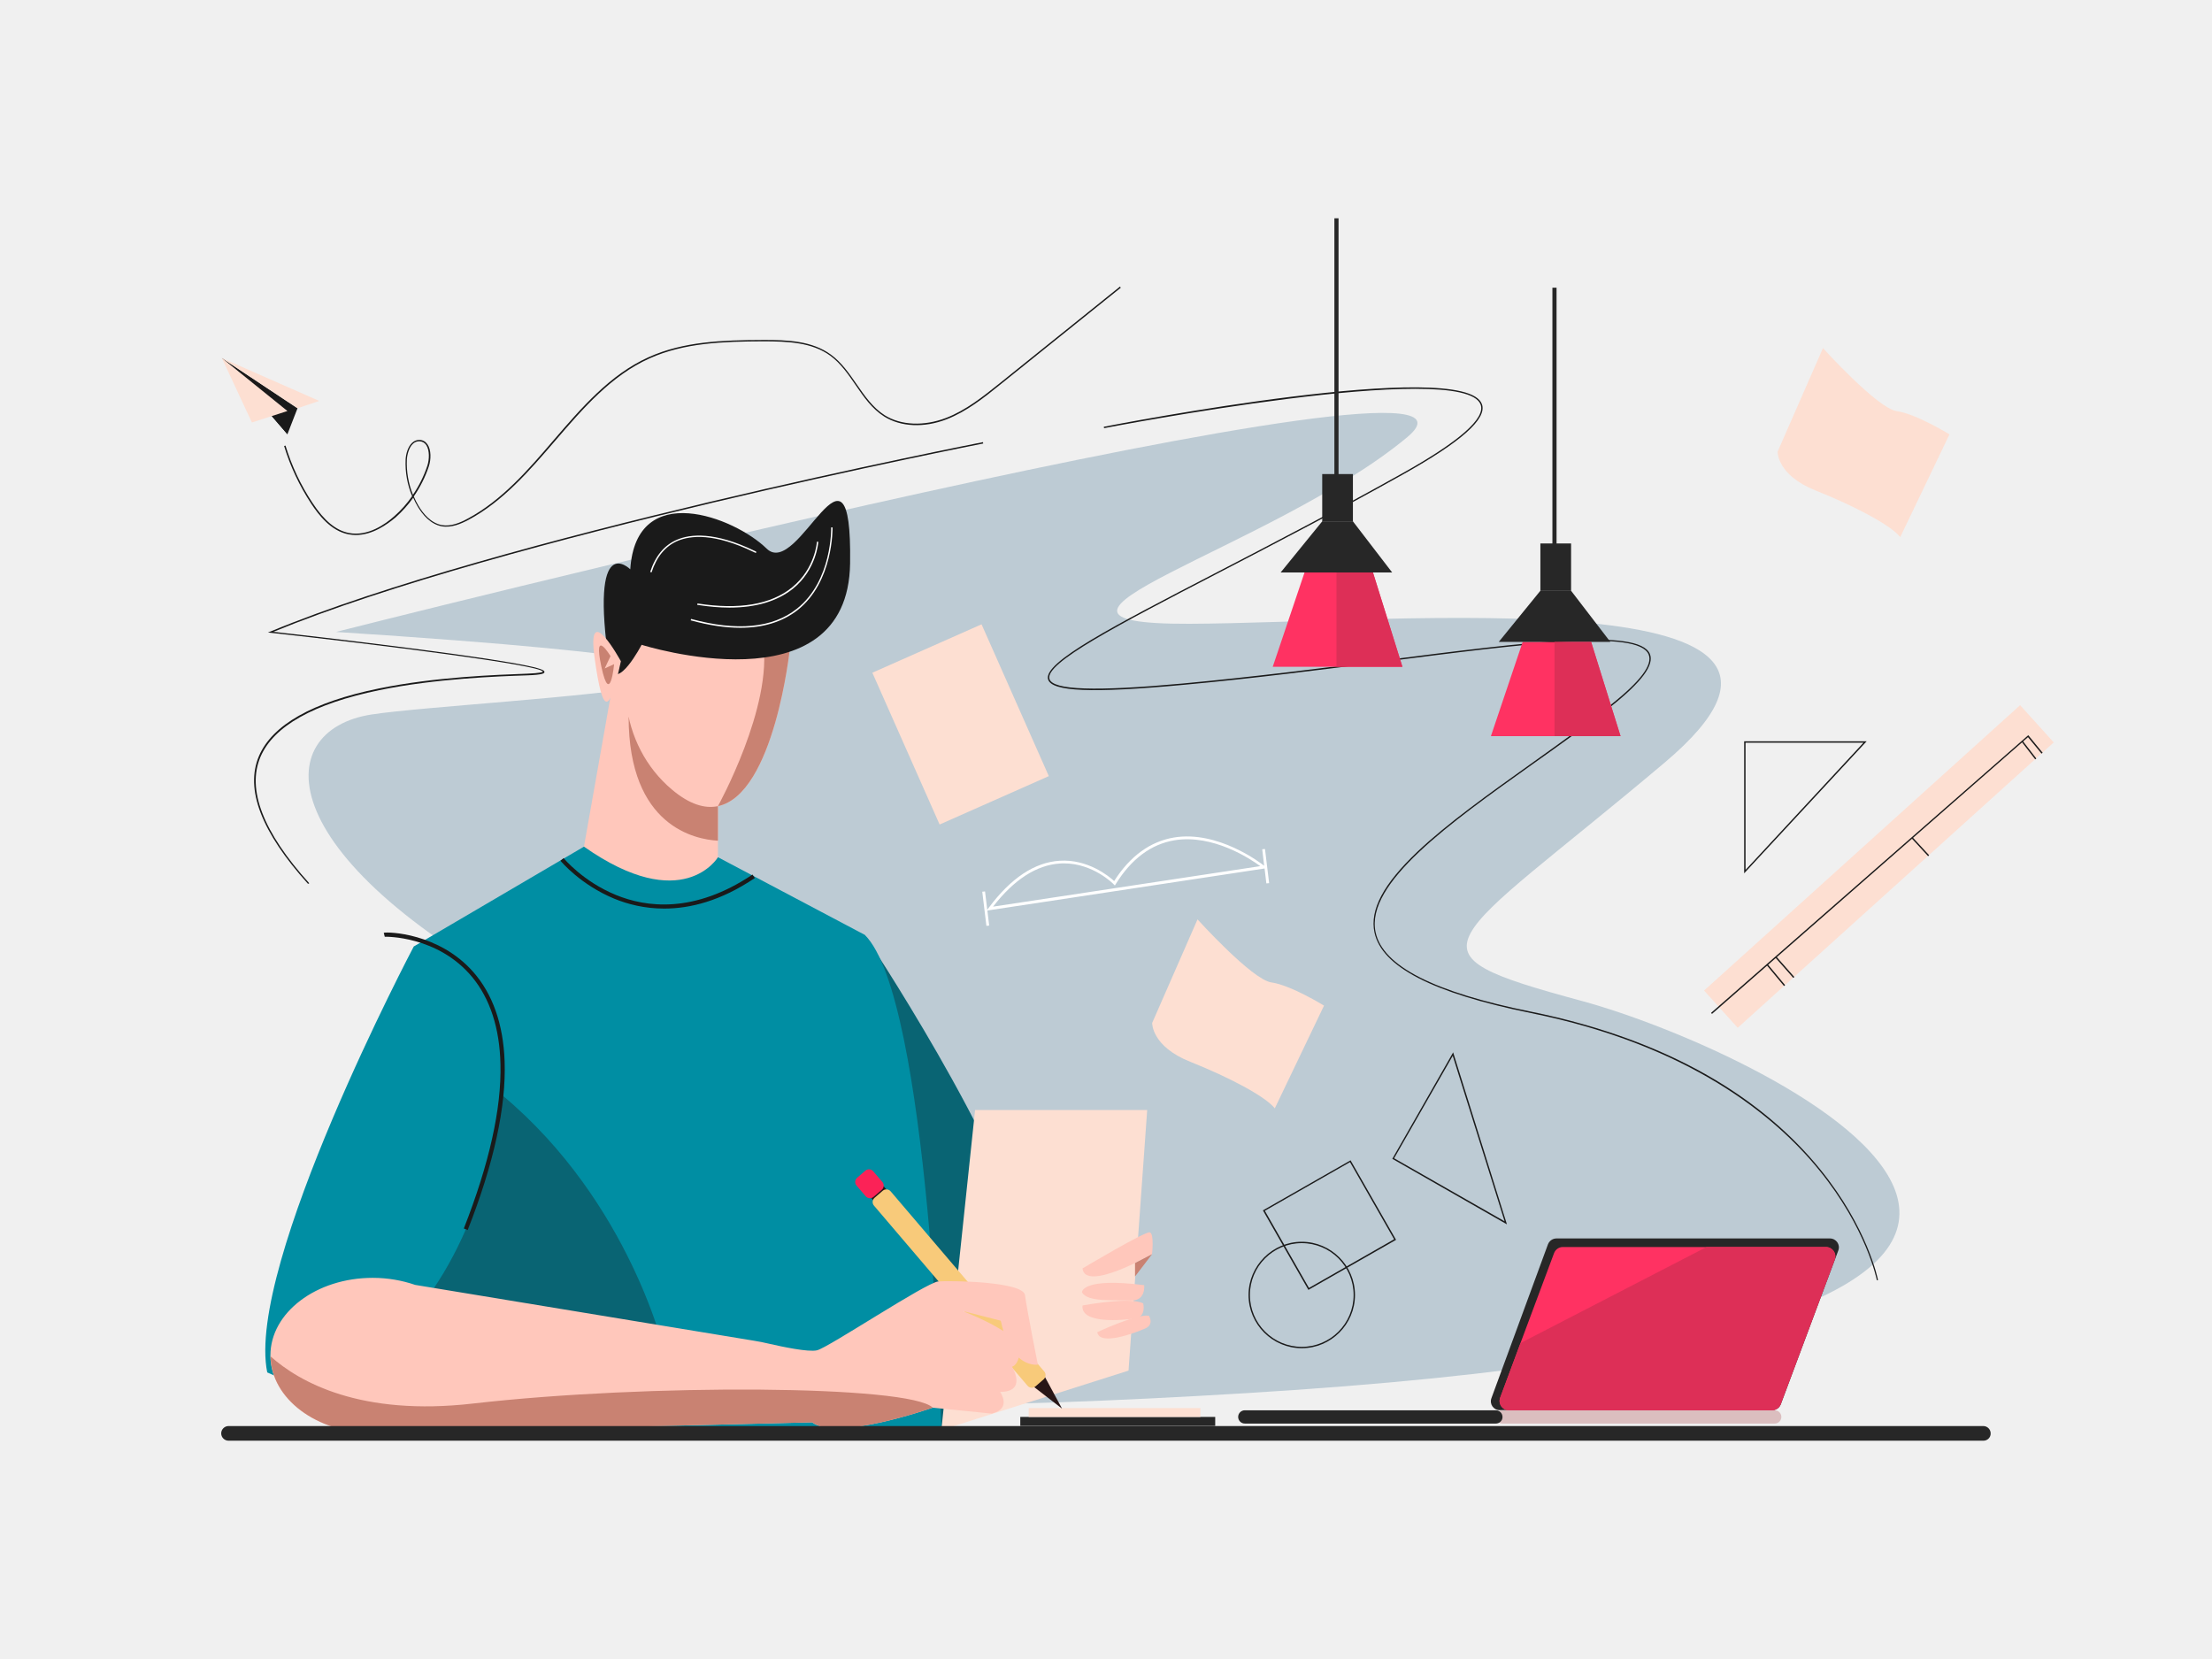
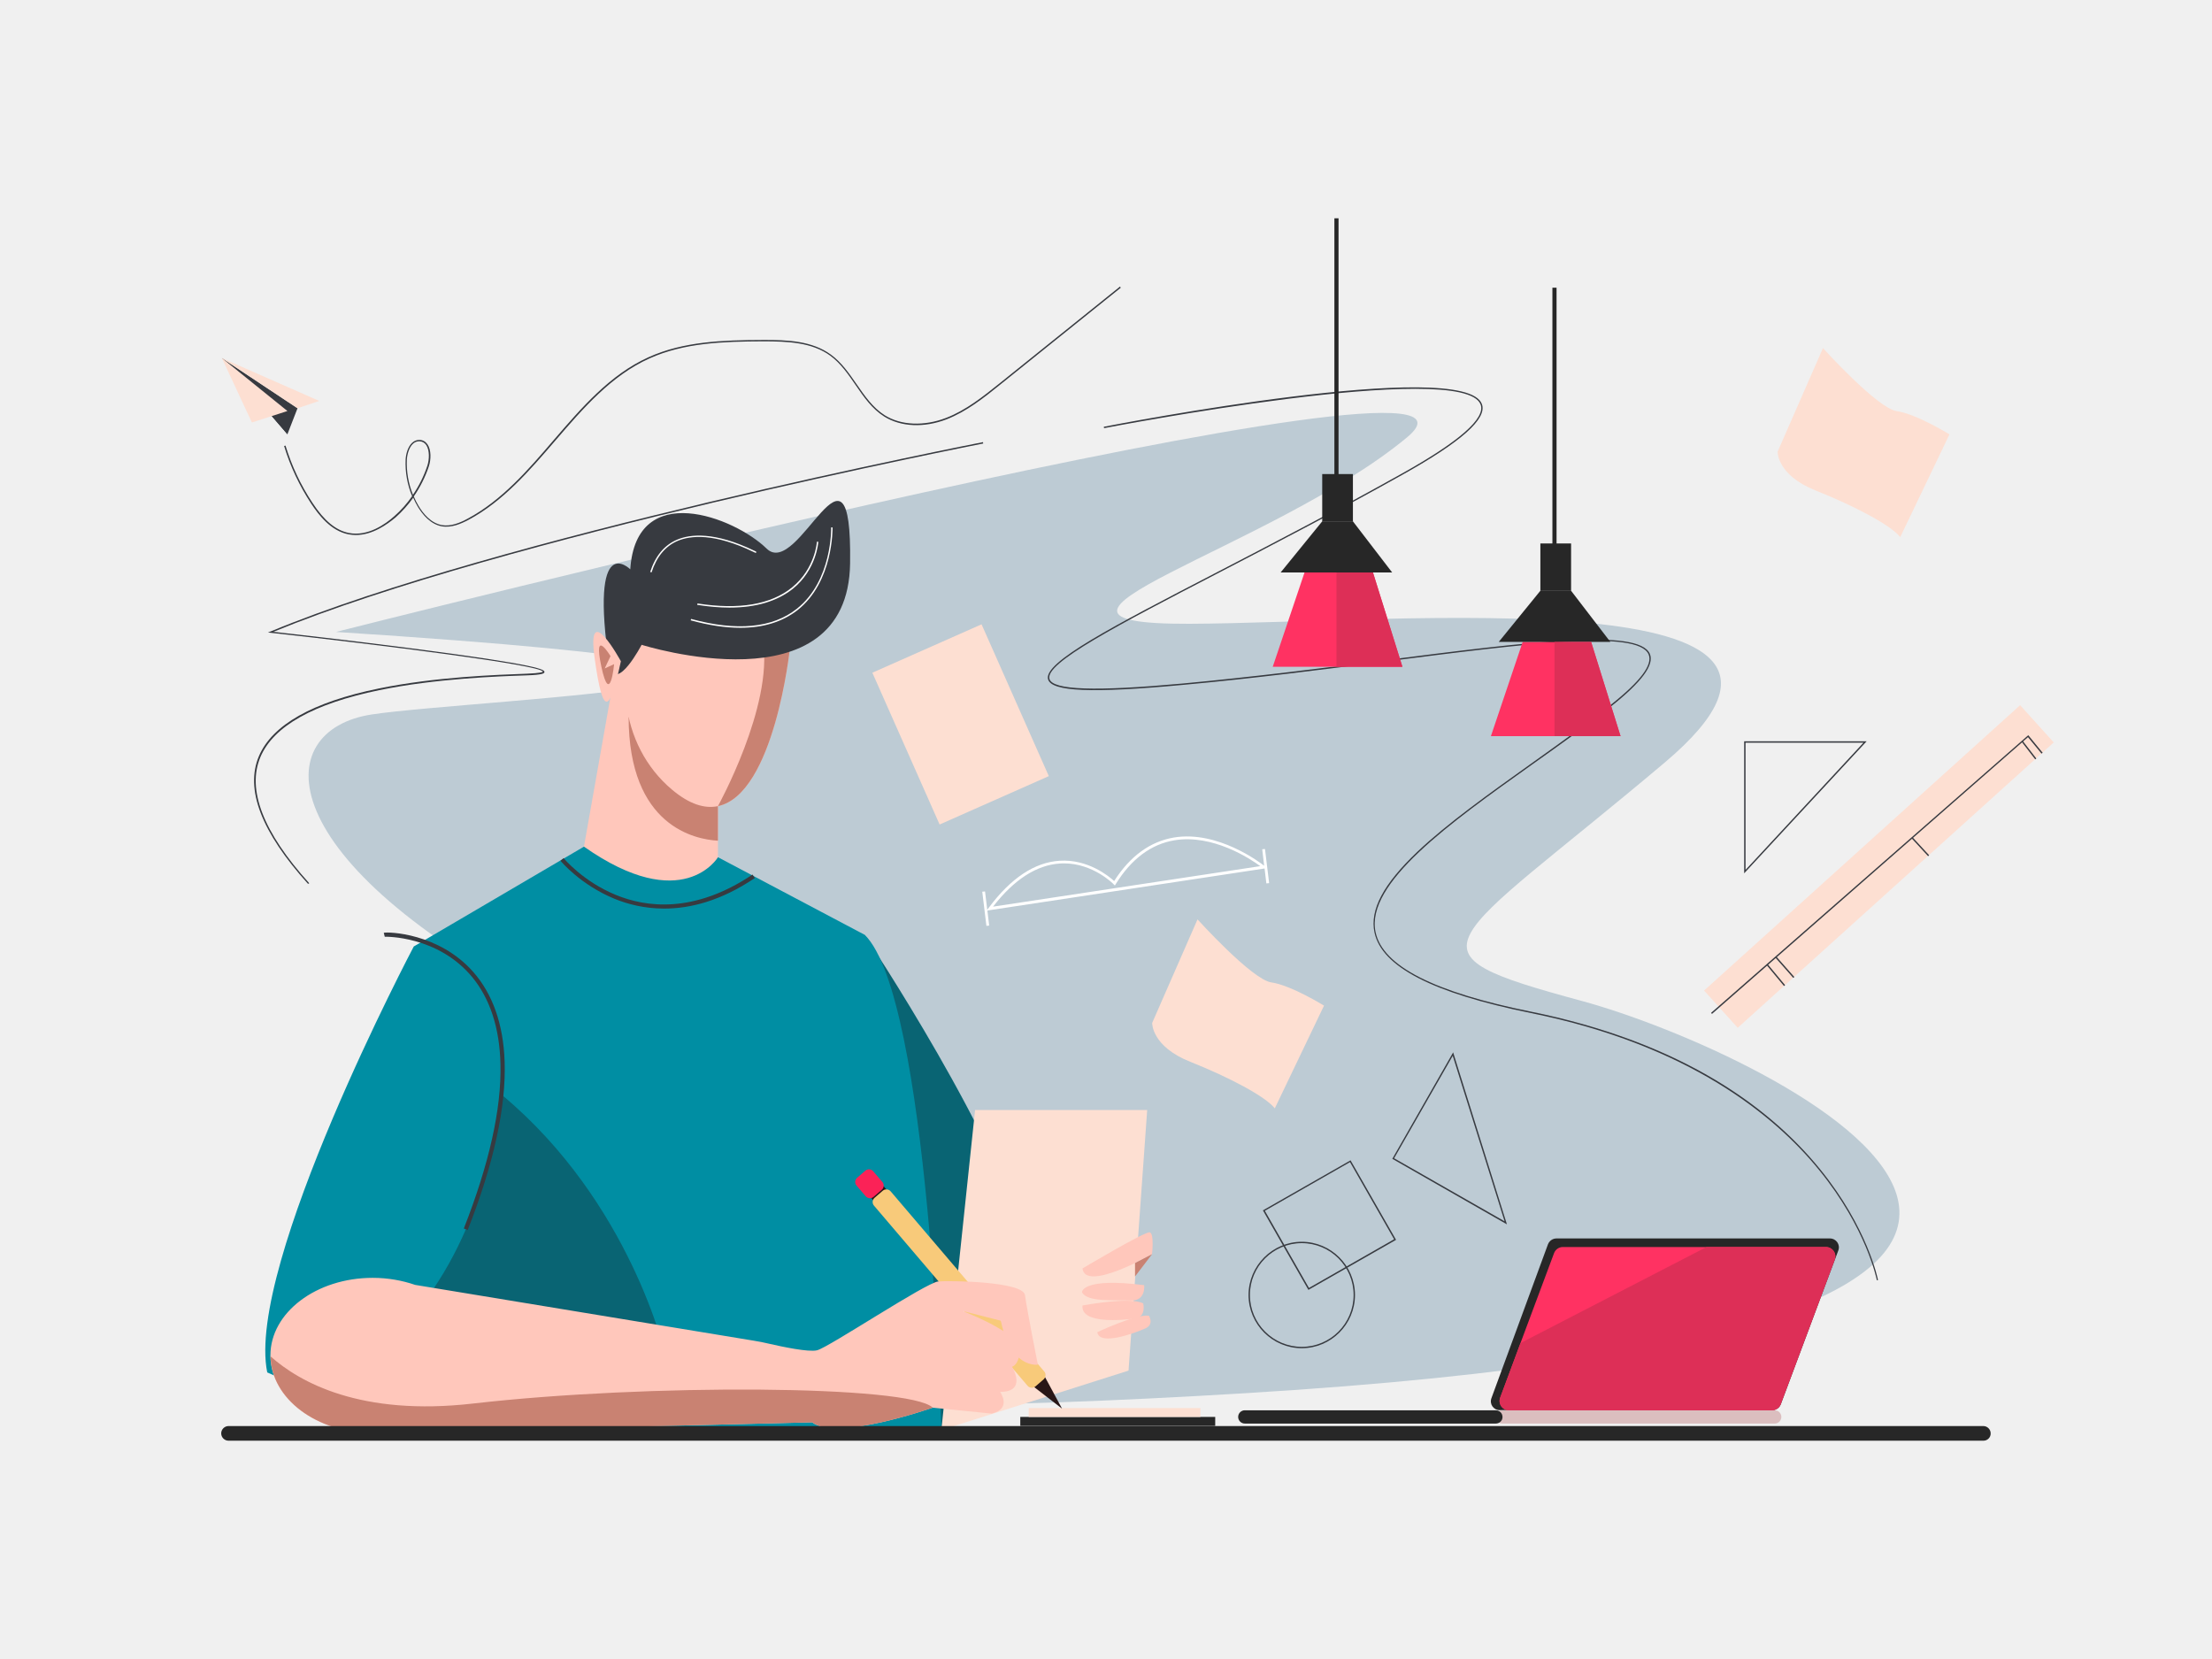
<svg xmlns="http://www.w3.org/2000/svg" version="1.1" x="0px" y="0px" viewBox="0 0 1600 1200" style="enable-background:new 0 0 1600 1200;" xml:space="preserve">
  <style type="text/css">
	.st0{fill:#FFFFFF;}
	.st1{fill:#BDCBD4;}
- 	.st2{fill:#1A1A1A;}
+ 	.st2{fill:#373a40;}
	.st3{fill:#272727;}
	.st4{fill:#FDDFD2;}
	.st5{fill:#096473;}
	.st6{fill:#008EA3;}
	.st7{fill:#FFC7BB;}
	.st8{fill:#C98272;}
	.st9{fill:#281616;}
	.st10{fill:#FB2257;}
	.st11{fill:#F8CA7A;}
	.st12{fill:#FF3262;}
	.st13{fill:#DBBEBF;}
	.st14{fill:#DD2F57;}
</style>
  <g id="Layer_2">
    <path id="XMLID_75_" class="st1" d="M243,457.1c0,0,872.1-221.5,774.7-140.7S710.7,451.7,860.2,451.2   c149.5-0.5,504.2-34.8,343.9,100.4s-194,136.1-60,172.4c134,36.3,551.8,235.5-242.6,283.7C107.1,1056,436.7,891,436.7,891   s184.9-80.7-36.8-162.3C193,621.7,194.8,528.2,268.8,516.8C342.8,505.4,756.3,490.2,243,457.1z" />
    <g id="XMLID_76_">
      <path id="XMLID_78_" class="st2" d="M1357.6,926.1c-0.1-0.4-7.4-37.6-41.8-79.8c-31.7-39-93.6-90.3-208.3-113.5    c-71-14.4-108-33.4-113.3-58.3c-3.5-16.4,6.4-35,31-58.4c21.6-20.5,52.4-42.4,82.1-63.6c19.6-14,39.9-28.4,57.6-42.5    c21.7-17.2,30.7-29.2,27.6-36.6c-7.7-18.2-88-8-189.6,5c-45.4,5.8-96.8,12.4-147.3,17c-65.7,6.1-94.9,4.9-97.5-4    c-3.6-12.3,46.4-38.2,122-77.4c39.9-20.7,85.2-44.2,134-71.5c41.4-23.1,60.5-39.9,56.9-49.8c-12.2-33.3-269.8,16.5-272.4,17    l-0.2-1c10.7-2.1,261.1-50.5,273.5-16.4c3.9,10.6-14.9,27.3-57.3,51c-48.8,27.3-94.1,50.8-134,71.5    c-72.5,37.6-124.9,64.8-121.5,76.3c2.4,8.1,33,9.1,96.4,3.3c50.5-4.7,101.9-11.2,147.3-17c102-13,182.6-23.3,190.6-4.4    c3.3,7.9-5.8,20.2-27.9,37.8c-17.7,14.1-38,28.5-57.7,42.5c-59.1,42.1-120.3,85.6-112.8,121c5.2,24.4,42,43.3,112.6,57.5    c50.8,10.3,95.6,26.9,133.1,49.3c30.1,18,55.6,39.7,75.8,64.6c34.5,42.4,41.9,79.8,41.9,80.2L1357.6,926.1z" />
    </g>
    <g id="XMLID_55_">
      <path id="XMLID_83_" class="st2" d="M222.8,639.3c-33.7-37.3-45.7-68.4-35.5-92.4c9.6-22.6,38.8-39.1,86.7-48.9    c40.9-8.4,85.5-9.9,107-10.7c10.2-0.4,11.5-1.2,11.7-1.5c-2-4.9-118.9-19.5-197-28.1l-1.9-0.2l1.8-0.7    c164.8-68.3,511.9-136.3,515.4-137l0.2,1c-3.5,0.7-347.9,68.2-513.4,136.2c9.6,1.1,53.5,6,96.9,11.6c99.2,12.7,99.1,16,99.1,17.5    c0,0.9-1,2-12.6,2.4c-21.4,0.7-66,2.3-106.8,10.7c-47.6,9.8-76.5,26-86,48.3c-10,23.6,1.9,54.4,35.3,91.4L222.8,639.3z" />
    </g>
  </g>
  <g id="Layer_1">
    <rect id="XMLID_8_" x="738" y="1024.9" class="st3" width="141" height="6.5" />
    <rect id="XMLID_46_" x="744.1" y="1018.5" class="st4" width="124.2" height="6.4" />
    <g id="XMLID_1_">
      <path id="XMLID_26_" class="st5" d="M625.4,676.2c0,0,101.2,151.9,118.6,231.1l-63.2,127.1L625.4,676.2z" />
      <polygon id="XMLID_30_" class="st4" points="816.3,991.4 680.9,1034.4 705.3,802.9 829.8,802.9   " />
      <path id="XMLID_19_" class="st6" d="M422.4,612.4l-123.1,72.2c0,0-121.8,230.7-106,308.1l94.4,41.7h393.2c0,0-9-312.4-55.4-358.2    l-106.1-56.1L422.4,612.4z" />
      <path id="XMLID_18_" class="st7" d="M519.3,583v37.1c0,0-25.4,42.5-96.9-7.7l25.1-141.8l67.7,106.2L519.3,583z" />
      <path id="XMLID_16_" class="st8" d="M519.3,583v25.1c-16.2-0.9-64.5-10.1-64.6-89.5l60.6,58.1L519.3,583z" />
      <path id="XMLID_54_" class="st7" d="M571.3,469.3c0,0-11.1,105.2-52,113.8c-9.4,2-20.5-1.2-33.3-12c-18.8-15.8-30.3-38.5-33-62.9    c-4.1-35.7,2.3-71.1,2.3-71.1l96.6,26.8L571.3,469.3z" />
      <g id="XMLID_21_">
        <polygon id="XMLID_13_" class="st9" points="747.9,1003.2 768.2,1018.9 755.9,996.1    " />
        <path id="XMLID_20_" class="st9" d="M644.5,869.3l-4.5,3.8c-1.3,1.1-3.3,1-4.5-0.4l-7.7-9c-1.1-1.3-1-3.3,0.4-4.5l4.5-3.8     c1.3-1.1,3.3-1,4.5,0.4l7.7,9C646,866.1,645.9,868.1,644.5,869.3z" />
        <path id="XMLID_12_" class="st10" d="M637.7,860.7l-5.8,5c-1.7,1.5-4.3,1.3-5.8-0.5l-6.5-7.6c-1.5-1.7-1.3-4.3,0.5-5.8l5.8-5     c1.7-1.5,4.3-1.3,5.8,0.5l6.5,7.6C639.7,856.6,639.5,859.3,637.7,860.7z" />
        <path id="XMLID_11_" class="st11" d="M754.8,997.8l-5.8,5c-1.7,1.5-4.3,1.3-5.8-0.5l-111-130.2c-1.5-1.7-1.3-4.3,0.5-5.8l5.8-5     c1.7-1.5,4.3-1.3,5.8,0.5l111,130.2C756.8,993.7,756.5,996.3,754.8,997.8z" />
      </g>
      <path id="XMLID_23_" class="st7" d="M783,917.5c0,0,45.4-27.1,48.7-26.1s1.6,15.8,1.6,15.8S785,934.9,783,917.5z" />
      <path id="XMLID_22_" class="st7" d="M782.6,934.7c0,0-0.2-10.9,45-5.1c0,0,1.5,11.8-10.2,11.1S786.7,942.2,782.6,934.7z" />
      <path id="XMLID_25_" class="st7" d="M783,944.3c0,0,34.6-6.6,43.9-1.5c0,0,2.5,9.7-5.9,10.9C812.6,954.9,781.6,958,783,944.3z" />
      <polygon id="XMLID_28_" class="st8" points="833.3,907.2 821,923.3 821,913.6   " />
      <path id="XMLID_14_" class="st5" d="M362.7,791.7c0,0-6,77-49.3,140.7l168,48C481.3,980.5,456.7,869.9,362.7,791.7z" />
      <path id="XMLID_24_" class="st7" d="M741.4,936.8c-1.3-9.9-53.8-10.6-62.7-9.9c-8.9,0.8-79.4,47.8-87.7,49.8    c-6.2,1.5-25.3-2.6-34.5-4.7c-3.8-0.9-7.7-1.7-11.6-2.3l-244.6-40.3c-9.3-3.2-19.7-5.1-30.7-5.1c-40.8,0-74,25.1-74,56.1v0.7    c0.5,30.7,33.4,55.4,74,55.4c1.5,0,2.9,0,4.4-0.1l277.2-6.7l0.3,0l35.9-0.9c17.9,13.9,87.2-10.6,87.2-10.6l42.7,4.3    c14.9-3.5,6.1-15.7,6.1-15.7c20,0,8.6-18.2,8.6-18.2s3.3-0.6,4.9-6.6c7,6.2,13.8,5.1,13.8,5.1S742.7,946.7,741.4,936.8z     M696,948.2l27.9,7.1c0.6,2.7,1.2,5.2,1.9,7.5C713.9,955.1,697.1,948.6,696,948.2z" />
      <path id="XMLID_27_" class="st8" d="M674.7,1018.2c0,0-69.4,24.5-87.2,10.6l-35.9,0.9l-0.3,0l-277.2,6.7c-1.5,0.1-2.9,0.1-4.4,0.1    c-40.5,0-73.5-24.7-74-55.4c20.9,18.6,65.1,43.5,146.6,34.1C468,1000.8,658,1001.8,674.7,1018.2z" />
      <g id="XMLID_35_">
        <path id="XMLID_72_" class="st2" d="M338.3,889.7l-2.8-1.1c18.3-46.6,27.3-86.6,26.5-118.9c-0.6-26-7.5-47.2-20.4-62.9     c-24.9-30.1-62.9-29.3-63.3-29.2l-0.7-2.9c3.1-0.8,39.7,0.1,64.6,28.2c14.1,16,21.8,37.7,22.8,64.6     C366.2,800.6,357.2,841.7,338.3,889.7z" />
      </g>
      <path id="XMLID_51_" class="st8" d="M571.3,469.3c0,0-11.1,105.2-52,113.8c0,0,40-72.2,32.6-119.2L571.3,469.3z" />
      <path id="XMLID_2_" class="st2" d="M464.1,466.4c0,0,149.4,47.4,150.8-59c1.5-106.4-37.2,12.1-60.4-10.6    c-23.2-22.7-94.4-50.3-98.6,15c0,0-30-30-15,70.6C446.2,500.7,464.1,466.4,464.1,466.4z" />
      <path id="XMLID_9_" class="st7" d="M449.1,478.3c0,0-25.1-46.1-19-2.3C436.2,519.9,441.1,515.4,449.1,478.3z" />
      <path id="XMLID_10_" class="st8" d="M441.6,474.6c0,0-12.9-21.6-6.6,7.7c6.3,29.3,9.2-1.9,9.2-1.9l-6.8,3.1L441.6,474.6z" />
      <g id="XMLID_56_">
        <path id="XMLID_73_" class="st2" d="M480.4,657.2c-14.2,0-26.5-3.2-36.2-7.2c-24.3-10.1-38.2-26.7-38.8-27.4l2.3-1.9     c0.1,0.2,14,16.9,37.7,26.6c21.8,9,56.6,13.7,98.9-14.7l1.7,2.5C521.4,651.7,499.2,657.2,480.4,657.2z" />
      </g>
      <g id="XMLID_79_">
        <path id="XMLID_97_" class="st0" d="M535.5,454.1c-10.8,0-22.8-1.8-35.9-5.4l0.3-1c33.1,9,58.8,6.6,76.4-7.3     c25.8-20.3,24.9-58.6,24.9-58.9l1,0c0,0.4,0.8,39.2-25.3,59.8C566,449.8,552.2,454.1,535.5,454.1z" />
      </g>
      <g id="XMLID_80_">
        <path id="XMLID_95_" class="st0" d="M471.3,414l-1-0.3c3.7-11.5,10.2-19.4,19.4-23.3c9.5-4.1,27-6,56,8c0.7,0.3,1.2,0.6,1.3,0.6     l-0.1,0.3v0.7c-0.2,0-0.3-0.1-1.7-0.7c-28.7-13.9-45.8-12-55.2-8C481.3,395.1,474.9,402.7,471.3,414z" />
      </g>
      <g id="XMLID_81_">
        <path id="XMLID_96_" class="st0" d="M527.6,439.5c-7.2,0-15-0.7-23.3-2l0.2-1c30.1,4.7,53.1,0.8,68.4-11.6     c16.8-13.6,18-33,18-33.1l1,0.1c0,0.2-1.2,20-18.3,33.9C562.2,434.9,546.8,439.5,527.6,439.5z" />
      </g>
      <path id="XMLID_3_" class="st7" d="M793.7,963.6c0,0,28.2-13.3,37.3-11.9c0,0,4.2,6.3-2.8,9.3C821.3,964,795.3,973.9,793.7,963.6z    " />
    </g>
    <path id="XMLID_32_" class="st3" d="M1434.7,1042.1H165.3c-2.9,0-5.3-2.4-5.3-5.3l0,0c0-2.9,2.4-5.3,5.3-5.3h1269.3   c2.9,0,5.3,2.4,5.3,5.3l0,0C1440,1039.7,1437.6,1042.1,1434.7,1042.1z" />
    <g id="XMLID_36_">
      <path id="XMLID_40_" class="st3" d="M1084.8,1020H1282c2.7,0,5.1-1.7,6.1-4.2l41.6-111.3c1.6-4.2-1.5-8.7-6.1-8.7h-197.8    c-2.7,0-5.1,1.7-6.1,4.2l-40.9,111.3C1077.2,1015.6,1080.3,1020,1084.8,1020z" />
      <path id="XMLID_52_" class="st12" d="M1327.1,911.1l-39.1,104.6c-1,2.6-3.5,4.4-6.3,4.4h-190.3c-4.7,0-7.9-4.7-6.3-9.1l14.7-39.5    h0l24.3-65.1c1-2.6,3.5-4.4,6.3-4.4h190.3C1325.5,902,1328.8,906.7,1327.1,911.1z" />
      <path id="XMLID_41_" class="st13" d="M1283.7,1029.7h-197c-2.7,0-4.8-2.2-4.8-4.8l0,0c0-2.7,2.2-4.8,4.8-4.8h197    c2.7,0,4.8,2.2,4.8,4.8l0,0C1288.5,1027.5,1286.4,1029.7,1283.7,1029.7z" />
      <path id="XMLID_42_" class="st3" d="M1082,1029.7H900.4c-2.7,0-4.8-2.2-4.8-4.8l0,0c0-2.7,2.2-4.8,4.8-4.8H1082    c2.7,0,4.8,2.2,4.8,4.8l0,0C1086.9,1027.5,1084.7,1029.7,1082,1029.7z" />
      <path id="XMLID_50_" class="st14" d="M1327.1,911.1l-39.1,104.6c-1,2.6-3.5,4.4-6.3,4.4h-190.3c-4.7,0-7.9-4.7-6.3-9.1l14.7-39.5    h0l134.6-69.5h86.3C1325.5,902,1328.8,906.7,1327.1,911.1z" />
    </g>
    <g id="XMLID_64_">
      <polygon id="XMLID_47_" class="st12" points="943.6,414.1 920.6,482.3 1014.4,482.3 993.1,414.1   " />
      <polygon id="XMLID_60_" class="st3" points="956.4,377.1 926.3,414.1 1007,414.1 978.6,377.1   " />
      <rect id="XMLID_61_" x="956.4" y="342.9" class="st3" width="22.2" height="34.3" />
      <polygon id="XMLID_62_" class="st14" points="966.7,414.1 966.7,482.3 1014.4,482.3 993.1,414.1   " />
      <g id="XMLID_63_">
        <rect id="XMLID_90_" x="965.2" y="157.9" class="st3" width="3" height="202.1" />
      </g>
    </g>
    <g id="XMLID_65_">
      <polygon id="XMLID_70_" class="st12" points="1101.4,464.3 1078.4,532.5 1172.2,532.5 1150.9,464.3   " />
      <polygon id="XMLID_69_" class="st3" points="1114.2,427.3 1084.1,464.3 1164.8,464.3 1136.4,427.3   " />
      <rect id="XMLID_68_" x="1114.2" y="393.1" class="st3" width="22.2" height="34.3" />
      <polygon id="XMLID_67_" class="st14" points="1124.4,464.3 1124.4,532.5 1172.2,532.5 1150.9,464.3   " />
      <g id="XMLID_66_">
        <rect id="XMLID_91_" x="1122.9" y="208.1" class="st3" width="3" height="202.1" />
      </g>
    </g>
    <g id="XMLID_4_">
      <g id="XMLID_82_">
        <path id="XMLID_92_" class="st2" d="M1261.6,631.7v-95.5h88.6L1261.6,631.7z M1262.6,537.2v92l85.3-92H1262.6z" />
      </g>
      <path id="XMLID_129_" class="st0" d="M916,639l2-0.2l-3-24.7l-2,0.2l1.4,11.9c-2.6-2-33.4-25.7-65.3-20.4    c-17.1,2.9-31.7,13.4-43.2,31.5c-3.8-3.5-19-16-39.4-14.7c-18.1,1.1-35.4,12.6-51.3,34l-1.1,1.5l-1.6-13.3l-2,0.2l3,24.7l2-0.2    l-1.3-10.9l200.5-30.4L916,639z M718.3,655.8c15.2-19.6,31.4-30.1,48.4-31.2c1-0.1,1.9-0.1,2.9-0.1c21.1,0,35.8,14.9,35.9,15.1    l0.9,0.9l0.7-1.1c11.3-18.2,25.6-28.8,42.4-31.6c27.8-4.6,54.9,13.4,62.1,18.7L718.3,655.8z" />
      <path id="XMLID_85_" class="st4" d="M866.2,665l-32.8,74.9c0,0-0.6,16.9,27.5,28.1c28.1,11.2,54.3,25,61.2,33.7l35.6-74.3    c0,0-23.9-14.8-38.1-16.8C905.7,708.7,866.2,665,866.2,665z" />
      <path id="XMLID_84_" class="st4" d="M1318.6,251.8l-32.8,74.9c0,0-0.6,16.9,27.5,28.1c28.1,11.2,54.3,25,61.2,33.7l35.6-74.3    c0,0-23.9-14.8-38.1-16.8C1358.1,295.5,1318.6,251.8,1318.6,251.8z" />
      <g id="XMLID_86_">
        <polygon id="XMLID_104_" class="st2" points="207.9,314.1 215.2,295.3 160.5,259    " />
        <polygon id="XMLID_101_" class="st4" points="215.2,295.3 230.9,290 160.5,259    " />
        <polygon id="XMLID_103_" class="st2" points="196.6,301 207.9,314.1 207.9,297.3    " />
        <polygon id="XMLID_102_" class="st4" points="160.5,259 182.2,305.6 207.9,297.3    " />
      </g>
      <g id="XMLID_105_">
        <path id="XMLID_87_" class="st2" d="M257.4,387c-1.8,0-3.5-0.2-5.3-0.5c-12.8-2.5-21.5-13.9-27-22.2     c-8.5-12.9-15.1-26.9-19.6-41.7l1-0.3c4.5,14.7,11,28.6,19.5,41.4c8.5,13,16.9,19.9,26.3,21.8c13.8,2.7,26.5-6.4,32.9-12.1     c4.9-4.3,9.2-9.2,12.9-14.5c-3.5-8.3-5.1-17.5-4.7-26.5c0.2-3.8,1.5-9.2,4.8-12.2c1.6-1.4,3.4-2.1,5.4-2c2.3,0.1,4.2,1.2,5.6,3.2     c2.8,4,2.6,11.1,1,15.9c-2.6,7.8-6.3,15.1-10.9,21.8c1,2.4,2.2,4.7,3.5,6.9c3.3,5.5,8.8,12.3,16.7,13.8     c6.7,1.2,13.5-1.8,18.7-4.6c24.9-13.3,44-35.5,62.4-57c20-23.2,40.6-47.3,68.7-59.9c25.1-11.3,53.3-12.3,82.4-12.4     c18.2-0.1,35.7,0.7,49.3,10.6c7.7,5.6,13.2,13.6,18.6,21.4c5.8,8.4,11.8,17.1,20.4,22.5c11.7,7.3,28.3,8,44.3,1.9     c14.5-5.6,26.8-15.5,38.7-25l87.1-70l0.6,0.8l-87.1,70c-11.9,9.6-24.3,19.5-38.9,25.2c-16.3,6.3-33.1,5.5-45.1-2     c-8.8-5.5-14.9-14.3-20.7-22.8c-5.3-7.7-10.8-15.7-18.3-21.2c-13.3-9.7-30.6-10.4-48.7-10.4c-29,0.1-57.1,1.1-82,12.3     c-27.9,12.5-48.4,36.5-68.3,59.6c-18.5,21.5-37.6,43.8-62.7,57.2c-5.3,2.8-12.3,5.9-19.3,4.7c-8.3-1.5-14-8.6-17.4-14.2     c-1.2-2.1-2.4-4.3-3.3-6.5c-3.7,5.2-7.9,9.9-12.7,14.2C280.1,379.3,269.5,387,257.4,387z M303.1,319.2c-1.6,0-3.1,0.6-4.3,1.7     c-3,2.7-4.3,7.9-4.5,11.5c-0.4,8.6,1.1,17.4,4.4,25.5c4.4-6.5,7.9-13.5,10.4-21c1.5-4.6,1.7-11.2-0.8-15     c-1.2-1.7-2.8-2.6-4.8-2.7C303.3,319.2,303.2,319.2,303.1,319.2z" />
      </g>
      <rect id="XMLID_110_" x="651.6" y="463.9" transform="matrix(0.9143 -0.4051 0.4051 0.9143 -152.6883 326.406)" class="st4" width="86.4" height="120.1" />
      <g id="XMLID_116_">
        <rect id="XMLID_111_" x="1205.1" y="608.7" transform="matrix(0.7422 -0.6702 0.6702 0.7422 -69.7698 1072.372)" class="st4" width="308" height="36.3" />
        <g id="XMLID_115_">
          <polygon id="XMLID_121_" class="st2" points="1238.3,733.4 1237.7,732.6 1467.1,531.8 1477.5,544.5 1476.7,545.1 1466.9,533.2           " />
        </g>
        <g id="XMLID_117_">
          <rect id="XMLID_124_" x="1380.2" y="612" transform="matrix(0.678 0.7351 -0.7351 0.678 897.5617 -823.8378)" class="st2" width="17.6" height="1" />
        </g>
      </g>
      <g id="XMLID_118_">
        <rect id="XMLID_122_" x="1274.7" y="704.9" transform="matrix(0.6393 0.7689 -0.7689 0.6393 1005.693 -733.3316)" class="st2" width="19.7" height="1" />
      </g>
      <g id="XMLID_119_">
        <rect id="XMLID_123_" x="1281.2" y="699.1" transform="matrix(0.6613 0.7502 -0.7502 0.6613 962.1279 -731.487)" class="st2" width="19.6" height="1" />
      </g>
      <g id="XMLID_120_">
        <rect id="XMLID_125_" x="1459.6" y="542.1" transform="matrix(0.6114 0.7914 -0.7914 0.6114 999.7628 -950.5709)" class="st2" width="16" height="1" />
      </g>
      <g id="XMLID_77_">
        <path id="XMLID_134_" class="st2" d="M946.4,933l-32.9-57.5l63.4-36.2l32.9,57.5L946.4,933z M914.9,875.8l31.9,55.8l61.6-35.2     l-31.9-55.8L914.9,875.8z" />
      </g>
      <g id="XMLID_126_">
        <path id="XMLID_131_" class="st2" d="M941.6,975.2c-21.2,0-38.5-17.3-38.5-38.5s17.3-38.5,38.5-38.5s38.5,17.3,38.5,38.5     S962.8,975.2,941.6,975.2z M941.6,899.2c-20.7,0-37.5,16.8-37.5,37.5s16.8,37.5,37.5,37.5s37.5-16.8,37.5-37.5     S962.3,899.2,941.6,899.2z" />
      </g>
      <g id="XMLID_130_">
        <path id="XMLID_137_" class="st2" d="M1090,885.6l-82.9-47.4l44-77L1090,885.6z M1008.4,837.8l79.9,45.6l-37.5-119.7     L1008.4,837.8z" />
      </g>
    </g>
  </g>
</svg>
